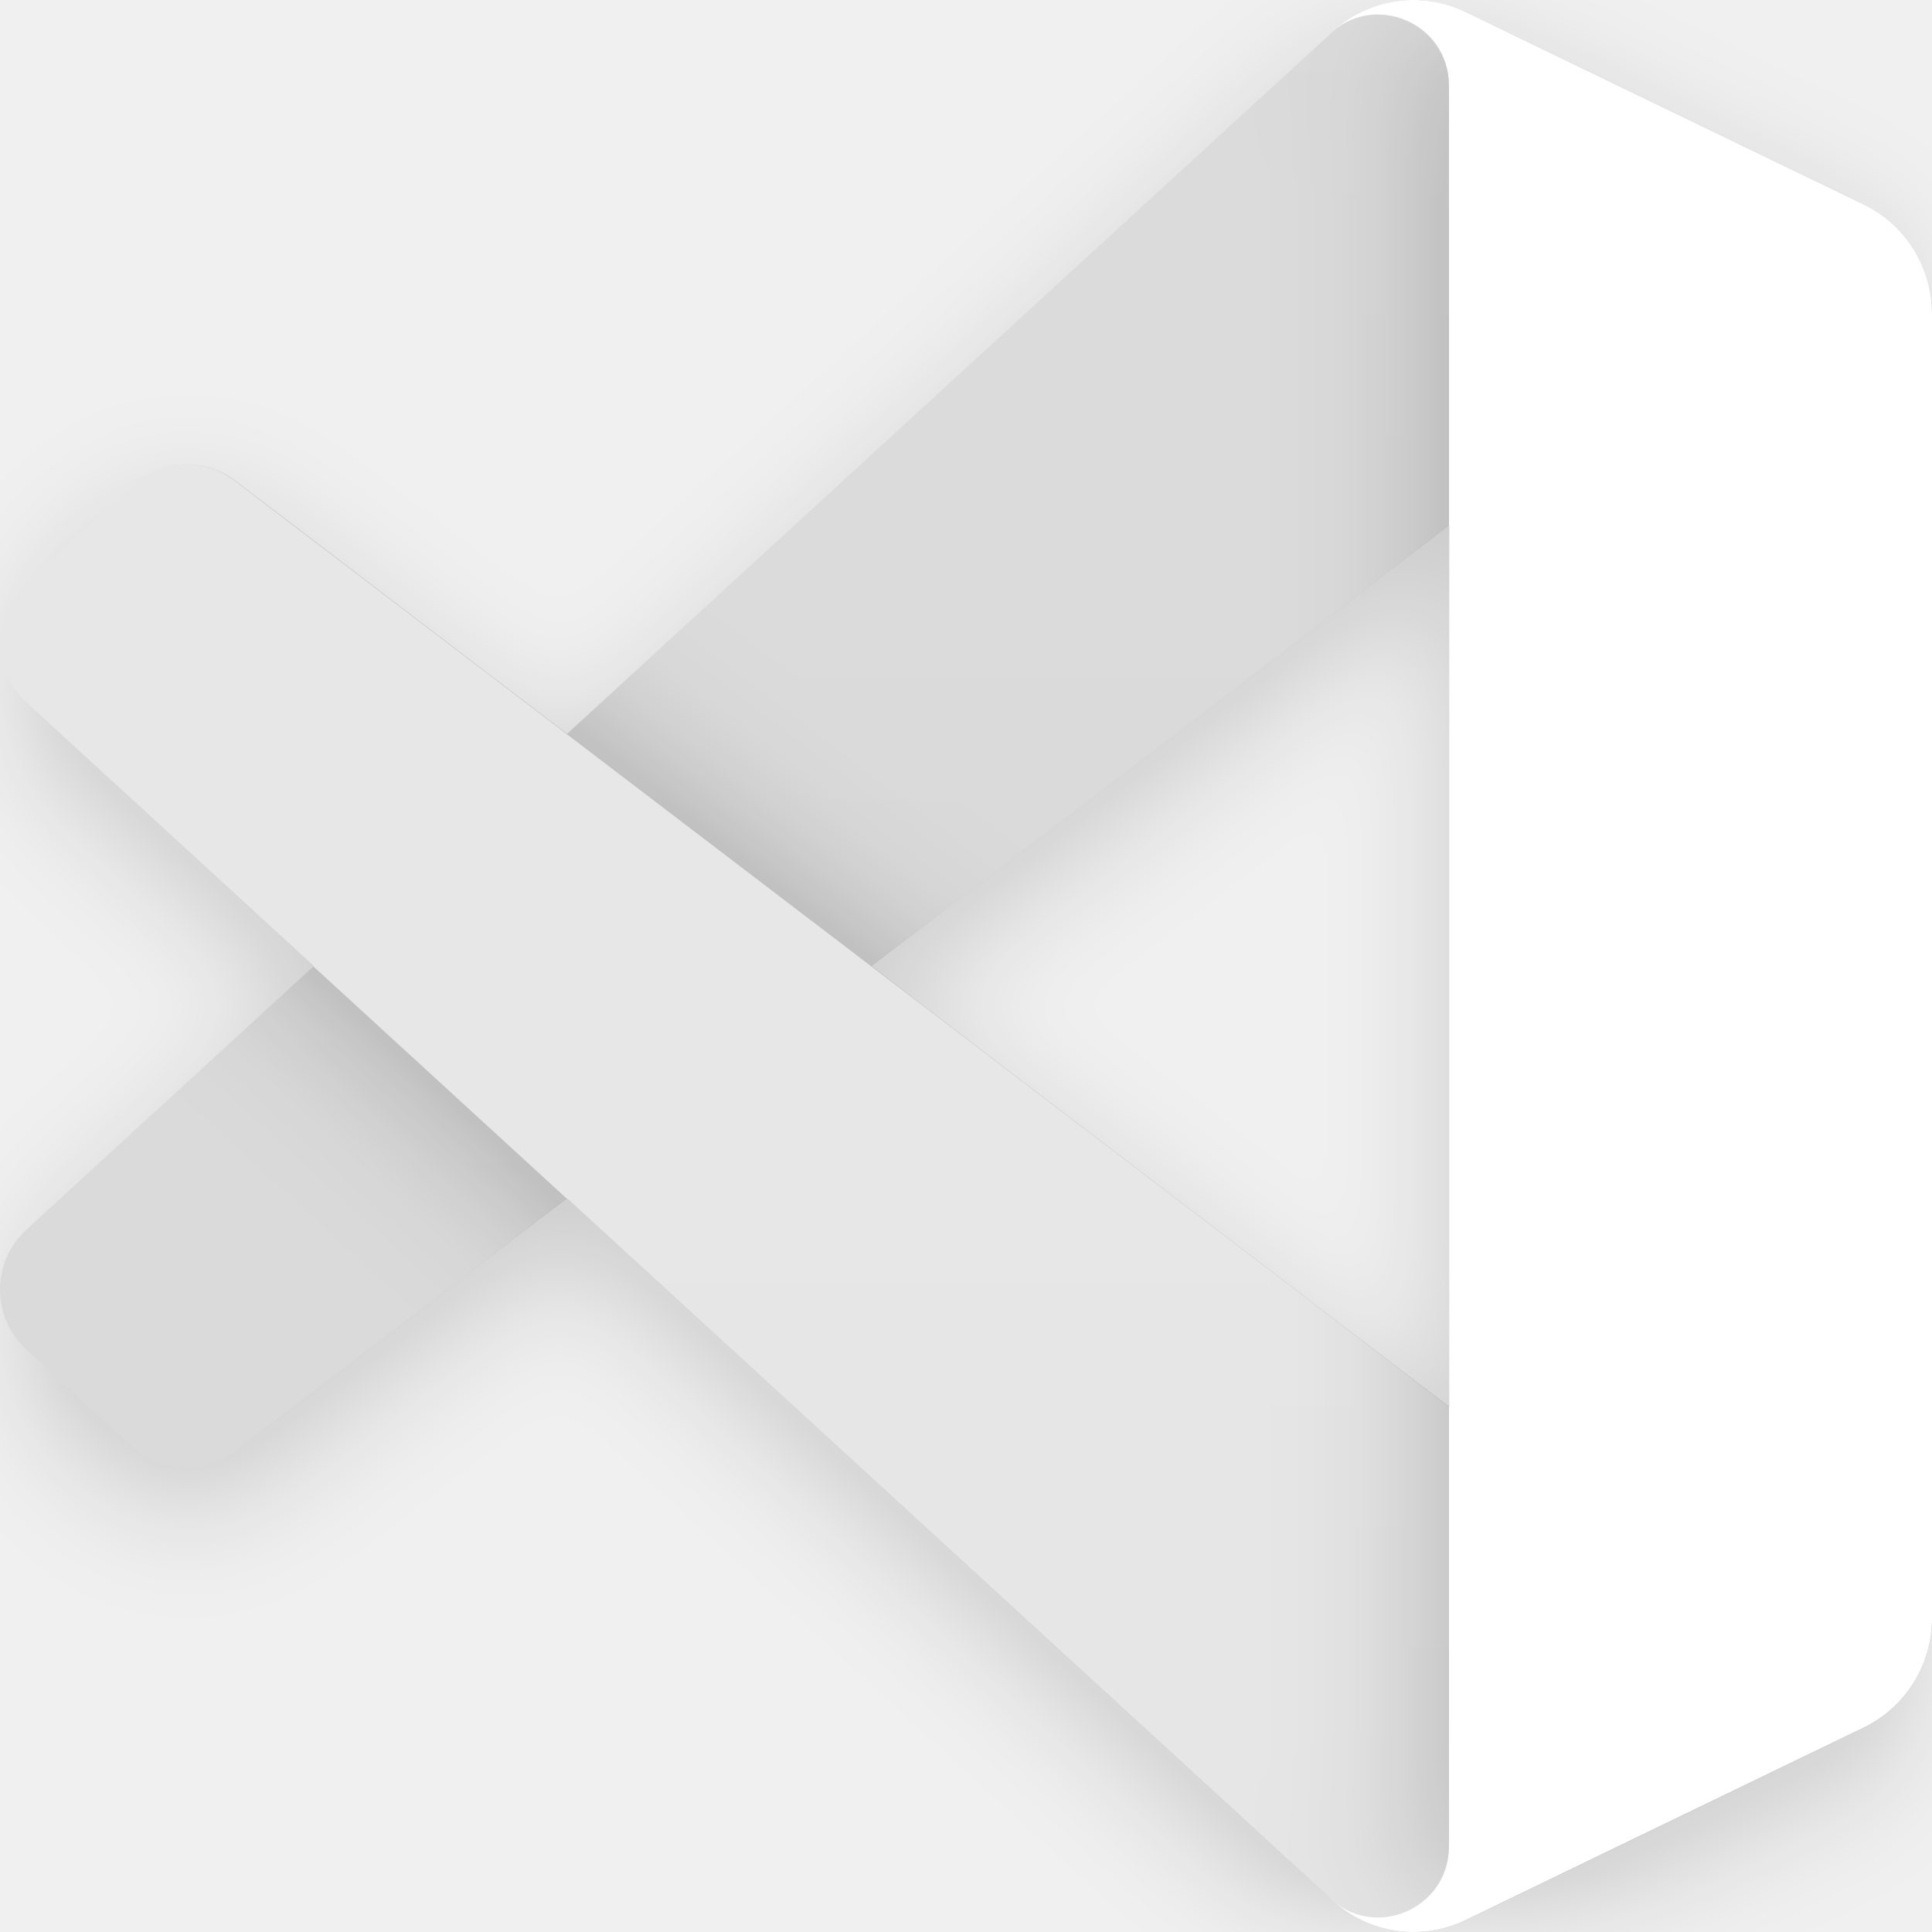
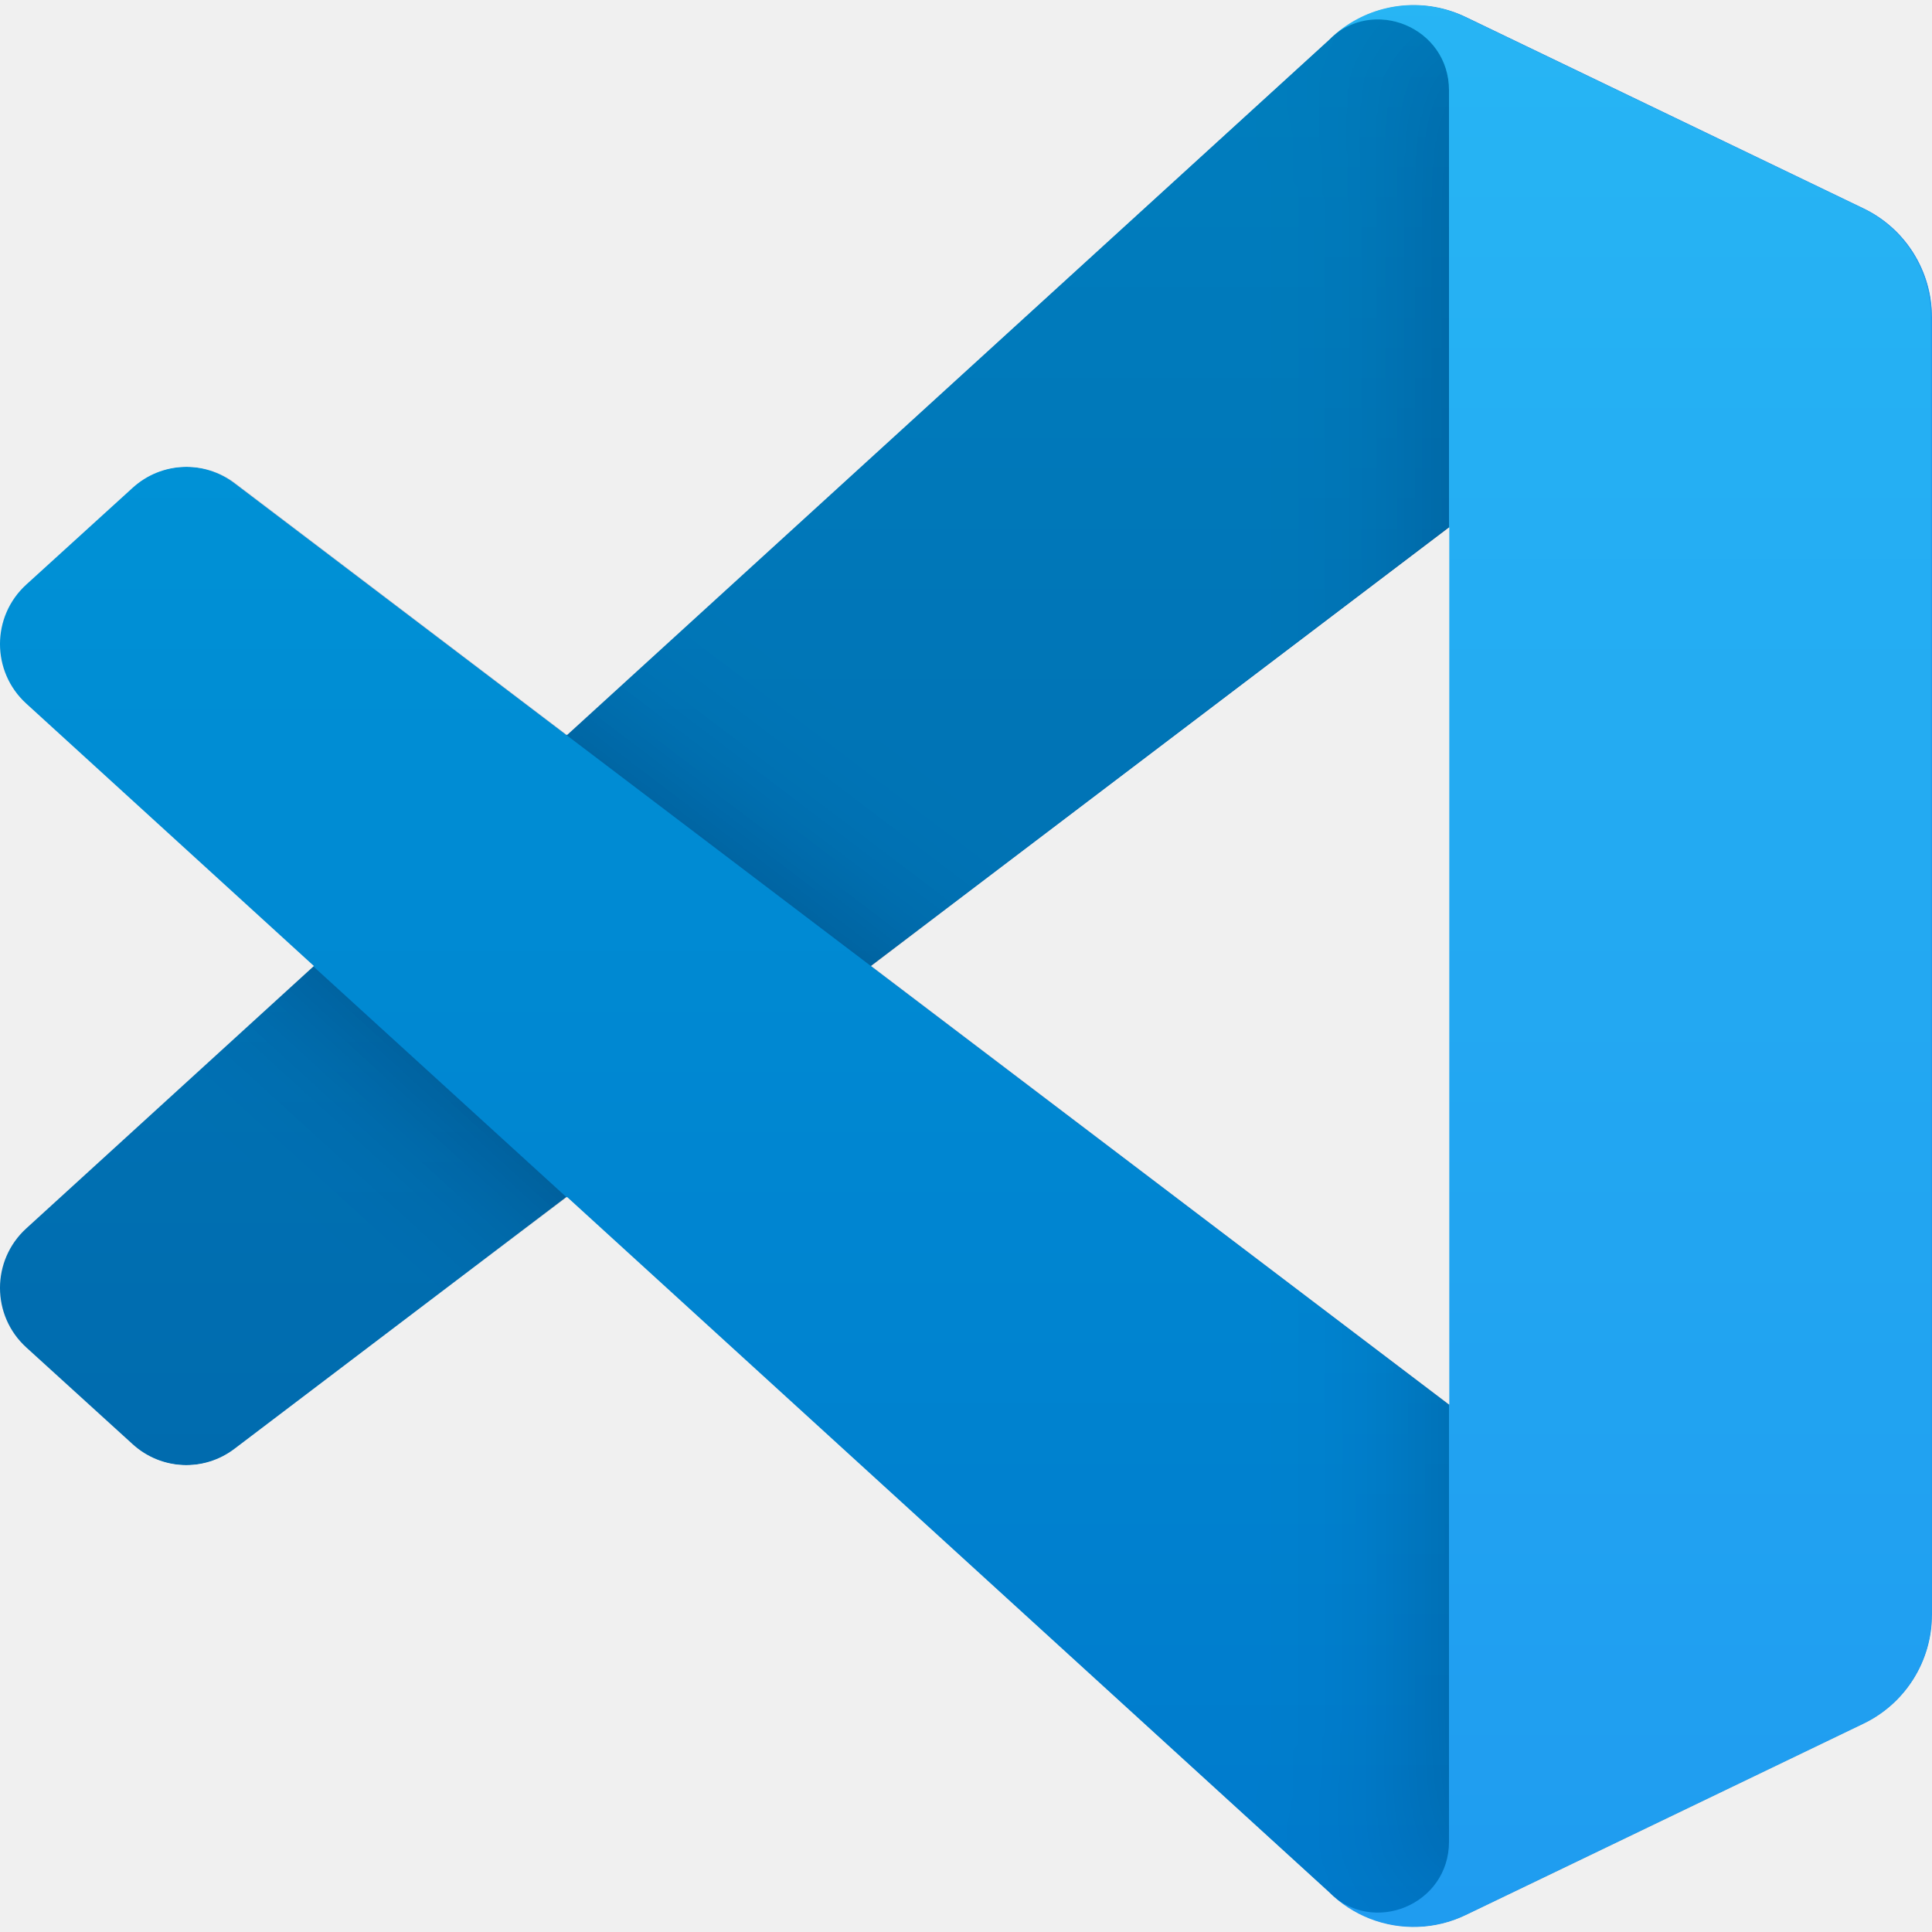
- <svg xmlns="http://www.w3.org/2000/svg" width="100" height="100" viewBox="0 0 100 100" fill="none">
-   <g clip-path="url(#clip0)">
+ <svg xmlns="http://www.w3.org/2000/svg" height="60" width="60" viewBox="0 0 100 100" fill="none">
+   <mask id="mask0" mask-type="alpha" maskUnits="userSpaceOnUse" x="0" y="0" width="100" height="100">
+     <path fill-rule="evenodd" clip-rule="evenodd" d="M70.912 99.317C72.487 99.931 74.283 99.891 75.873 99.126L96.461 89.22C98.624 88.179 100 85.989 100 83.587V16.413C100 14.011 98.624 11.822 96.461 10.781L75.873 0.874C73.786 -0.13 71.345 0.116 69.513 1.447C69.252 1.637 69.003 1.849 68.769 2.083L29.355 38.041L12.187 25.01C10.589 23.797 8.354 23.896 6.869 25.246L1.363 30.255C-0.453 31.906 -0.455 34.763 1.359 36.417L16.247 50L1.359 63.583C-0.455 65.237 -0.453 68.094 1.363 69.745L6.869 74.754C8.354 76.104 10.589 76.204 12.187 74.99L29.355 61.959L68.769 97.917C69.392 98.541 70.125 99.01 70.912 99.317ZM75.015 27.299L45.109 50L75.015 72.701V27.299Z" fill="white" />
+   </mask>
+   <g mask="url(#mask0)">
+     <path d="M96.461 10.796L75.857 0.876C73.472 -0.273 70.622 0.212 68.75 2.083L1.299 63.583C-0.516 65.237 -0.514 68.094 1.303 69.745L6.813 74.754C8.298 76.104 10.535 76.204 12.134 74.99L93.361 13.37C96.086 11.303 100 13.246 100 16.667V16.427C100 14.027 98.625 11.838 96.461 10.796Z" fill="#0065A9" />
    <g filter="url(#filter0_d)">
-       <mask id="mask0" mask-type="alpha" maskUnits="userSpaceOnUse" x="0" y="0" width="100" height="100">
-         <path fill-rule="evenodd" clip-rule="evenodd" d="M70.912 99.572C72.487 100.189 74.283 100.15 75.873 99.381L96.46 89.423C98.624 88.377 100 86.176 100 83.762V16.239C100 13.825 98.624 11.624 96.46 10.577L75.873 0.619C73.786 -0.39 71.345 -0.143 69.513 1.195C69.252 1.386 69.003 1.6 68.769 1.835L29.355 37.98L12.187 24.88C10.589 23.661 8.354 23.761 6.869 25.118L1.363 30.152C-0.453 31.813 -0.455 34.684 1.359 36.347L16.247 50L1.359 63.654C-0.455 65.316 -0.453 68.188 1.363 69.848L6.869 74.882C8.354 76.24 10.589 76.34 12.187 75.12L29.355 62.021L68.769 98.165C69.392 98.792 70.125 99.264 70.912 99.572ZM75.015 27.181L45.109 50L75.015 72.819V27.181Z" fill="white" />
-       </mask>
-       <g mask="url(#mask0)">
-         <path d="M96.461 10.593L75.857 0.621C73.472 -0.533 70.621 -0.047 68.75 1.835L1.298 63.654C-0.516 65.316 -0.514 68.188 1.303 69.848L6.812 74.882C8.298 76.24 10.534 76.339 12.133 75.12L93.36 13.18C96.085 11.102 100 13.056 100 16.494V16.253C100 13.84 98.624 11.64 96.461 10.593Z" fill="#D9D9D9" />
-         <g filter="url(#filter1_d)">
-           <path d="M96.461 89.407L75.857 99.38C73.472 100.534 70.621 100.047 68.75 98.165L1.298 36.346C-0.516 34.684 -0.514 31.812 1.303 30.152L6.812 25.118C8.298 23.761 10.534 23.661 12.133 24.88L93.36 86.82C96.085 88.898 100 86.945 100 83.506V83.747C100 86.16 98.624 88.36 96.461 89.407Z" fill="#E6E6E6" />
-         </g>
-         <g filter="url(#filter2_d)">
-           <path d="M75.858 99.381C73.472 100.535 70.622 100.047 68.75 98.165C71.056 100.483 75 98.841 75 95.563V4.437C75 1.159 71.056 -0.483 68.75 1.835C70.622 -0.047 73.472 -0.534 75.858 0.619L96.458 10.577C98.623 11.624 100 13.825 100 16.239V83.762C100 86.176 98.623 88.376 96.458 89.423L75.858 99.381Z" fill="white" />
-         </g>
-         <g style="mix-blend-mode:overlay" opacity="0.25">
-           <path style="mix-blend-mode:overlay" opacity="0.25" fill-rule="evenodd" clip-rule="evenodd" d="M70.851 99.572C72.426 100.189 74.222 100.15 75.811 99.381L96.4 89.423C98.564 88.377 99.939 86.176 99.939 83.762V16.239C99.939 13.825 98.564 11.624 96.4 10.577L75.811 0.619C73.725 -0.39 71.284 -0.143 69.453 1.195C69.191 1.386 68.942 1.6 68.708 1.835L29.294 37.98L12.126 24.88C10.528 23.661 8.293 23.761 6.808 25.118L1.302 30.152C-0.514 31.813 -0.516 34.684 1.298 36.346L16.186 50L1.298 63.654C-0.516 65.316 -0.514 68.188 1.302 69.848L6.808 74.882C8.293 76.24 10.528 76.339 12.126 75.12L29.294 62.021L68.708 98.165C69.332 98.792 70.064 99.264 70.851 99.572ZM74.954 27.181L45.048 50L74.954 72.819V27.181Z" fill="url(#paint0_linear)" />
-         </g>
-       </g>
+       <path d="M96.461 89.204L75.857 99.124C73.472 100.273 70.622 99.788 68.75 97.917L1.299 36.417C-0.516 34.763 -0.514 31.906 1.303 30.255L6.813 25.246C8.298 23.896 10.535 23.796 12.134 25.009L93.361 86.63C96.086 88.697 100 86.754 100 83.333V83.573C100 85.974 98.625 88.162 96.461 89.204Z" fill="#007ACC" />
+     </g>
+     <g filter="url(#filter1_d)">
+       <path d="M75.858 99.126C73.472 100.274 70.622 99.788 68.75 97.917C71.056 100.223 75 98.59 75 95.328V4.672C75 1.41 71.056 -0.223 68.75 2.083C70.622 0.211 73.472 -0.274 75.858 0.874L96.459 10.781C98.623 11.822 100 14.011 100 16.413V83.587C100 85.989 98.623 88.179 96.459 89.22L75.858 99.126Z" fill="#1F9CF0" />
+     </g>
+     <g style="mix-blend-mode:overlay" opacity="0.25">
+       <path fill-rule="evenodd" clip-rule="evenodd" d="M70.851 99.317C72.426 99.931 74.222 99.891 75.812 99.126L96.4 89.22C98.563 88.179 99.939 85.989 99.939 83.587V16.413C99.939 14.011 98.564 11.822 96.4 10.781L75.812 0.874C73.725 -0.13 71.284 0.116 69.453 1.447C69.191 1.637 68.942 1.849 68.708 2.083L29.294 38.041L12.126 25.01C10.528 23.796 8.293 23.896 6.809 25.246L1.302 30.255C-0.513 31.906 -0.515 34.763 1.298 36.417L16.186 50L1.298 63.583C-0.515 65.237 -0.513 68.094 1.302 69.745L6.809 74.754C8.293 76.104 10.528 76.204 12.126 74.99L29.294 61.959L68.708 97.917C69.332 98.54 70.064 99.01 70.851 99.317ZM74.954 27.299L45.048 50L74.954 72.701V27.299Z" fill="url(#paint0_linear)" />
    </g>
  </g>
  <defs>
-     <filter id="filter0_d" x="-6.25" y="-4.167" width="112.5" height="112.5" filterUnits="userSpaceOnUse" color-interpolation-filters="sRGB">
-       <feFlood flood-opacity="0" result="BackgroundImageFix" />
-       <feColorMatrix in="SourceAlpha" type="matrix" values="0 0 0 0 0 0 0 0 0 0 0 0 0 0 0 0 0 0 127 0" />
-       <feOffset dy="2.083" />
-       <feGaussianBlur stdDeviation="3.125" />
-       <feColorMatrix type="matrix" values="0 0 0 0 0 0 0 0 0 0 0 0 0 0 0 0 0 0 0.15 0" />
-       <feBlend mode="normal" in2="BackgroundImageFix" result="effect1_dropShadow" />
-       <feBlend mode="normal" in="SourceGraphic" in2="effect1_dropShadow" result="shape" />
-     </filter>
-     <filter id="filter1_d" x="-8.394" y="15.695" width="116.728" height="92.638" filterUnits="userSpaceOnUse" color-interpolation-filters="sRGB">
+     <filter id="filter0_d" x="-8.394" y="15.829" width="116.727" height="92.246" filterUnits="userSpaceOnUse" color-interpolation-filters="sRGB">
      <feFlood flood-opacity="0" result="BackgroundImageFix" />
      <feColorMatrix in="SourceAlpha" type="matrix" values="0 0 0 0 0 0 0 0 0 0 0 0 0 0 0 0 0 0 127 0" />
      <feOffset />
      <feGaussianBlur stdDeviation="4.167" />
      <feColorMatrix type="matrix" values="0 0 0 0 0 0 0 0 0 0 0 0 0 0 0 0 0 0 0.25 0" />
      <feBlend mode="overlay" in2="BackgroundImageFix" result="effect1_dropShadow" />
      <feBlend mode="normal" in="SourceGraphic" in2="effect1_dropShadow" result="shape" />
    </filter>
-     <filter id="filter2_d" x="60.417" y="-8.333" width="47.917" height="116.667" filterUnits="userSpaceOnUse" color-interpolation-filters="sRGB">
+     <filter id="filter1_d" x="60.417" y="-8.076" width="47.917" height="116.151" filterUnits="userSpaceOnUse" color-interpolation-filters="sRGB">
      <feFlood flood-opacity="0" result="BackgroundImageFix" />
      <feColorMatrix in="SourceAlpha" type="matrix" values="0 0 0 0 0 0 0 0 0 0 0 0 0 0 0 0 0 0 127 0" />
      <feOffset />
      <feGaussianBlur stdDeviation="4.167" />
      <feColorMatrix type="matrix" values="0 0 0 0 0 0 0 0 0 0 0 0 0 0 0 0 0 0 0.25 0" />
      <feBlend mode="overlay" in2="BackgroundImageFix" result="effect1_dropShadow" />
      <feBlend mode="normal" in="SourceGraphic" in2="effect1_dropShadow" result="shape" />
    </filter>
-     <linearGradient id="paint0_linear" x1="49.939" y1="-5.19792e-05" x2="49.939" y2="100.001" gradientUnits="userSpaceOnUse">
+     <linearGradient id="paint0_linear" x1="49.939" y1="0.258" x2="49.939" y2="99.742" gradientUnits="userSpaceOnUse">
      <stop stop-color="white" />
      <stop offset="1" stop-color="white" stop-opacity="0" />
    </linearGradient>
-     <clipPath id="clip0">
-       <rect width="100" height="100" fill="white" />
-     </clipPath>
  </defs>
</svg>
